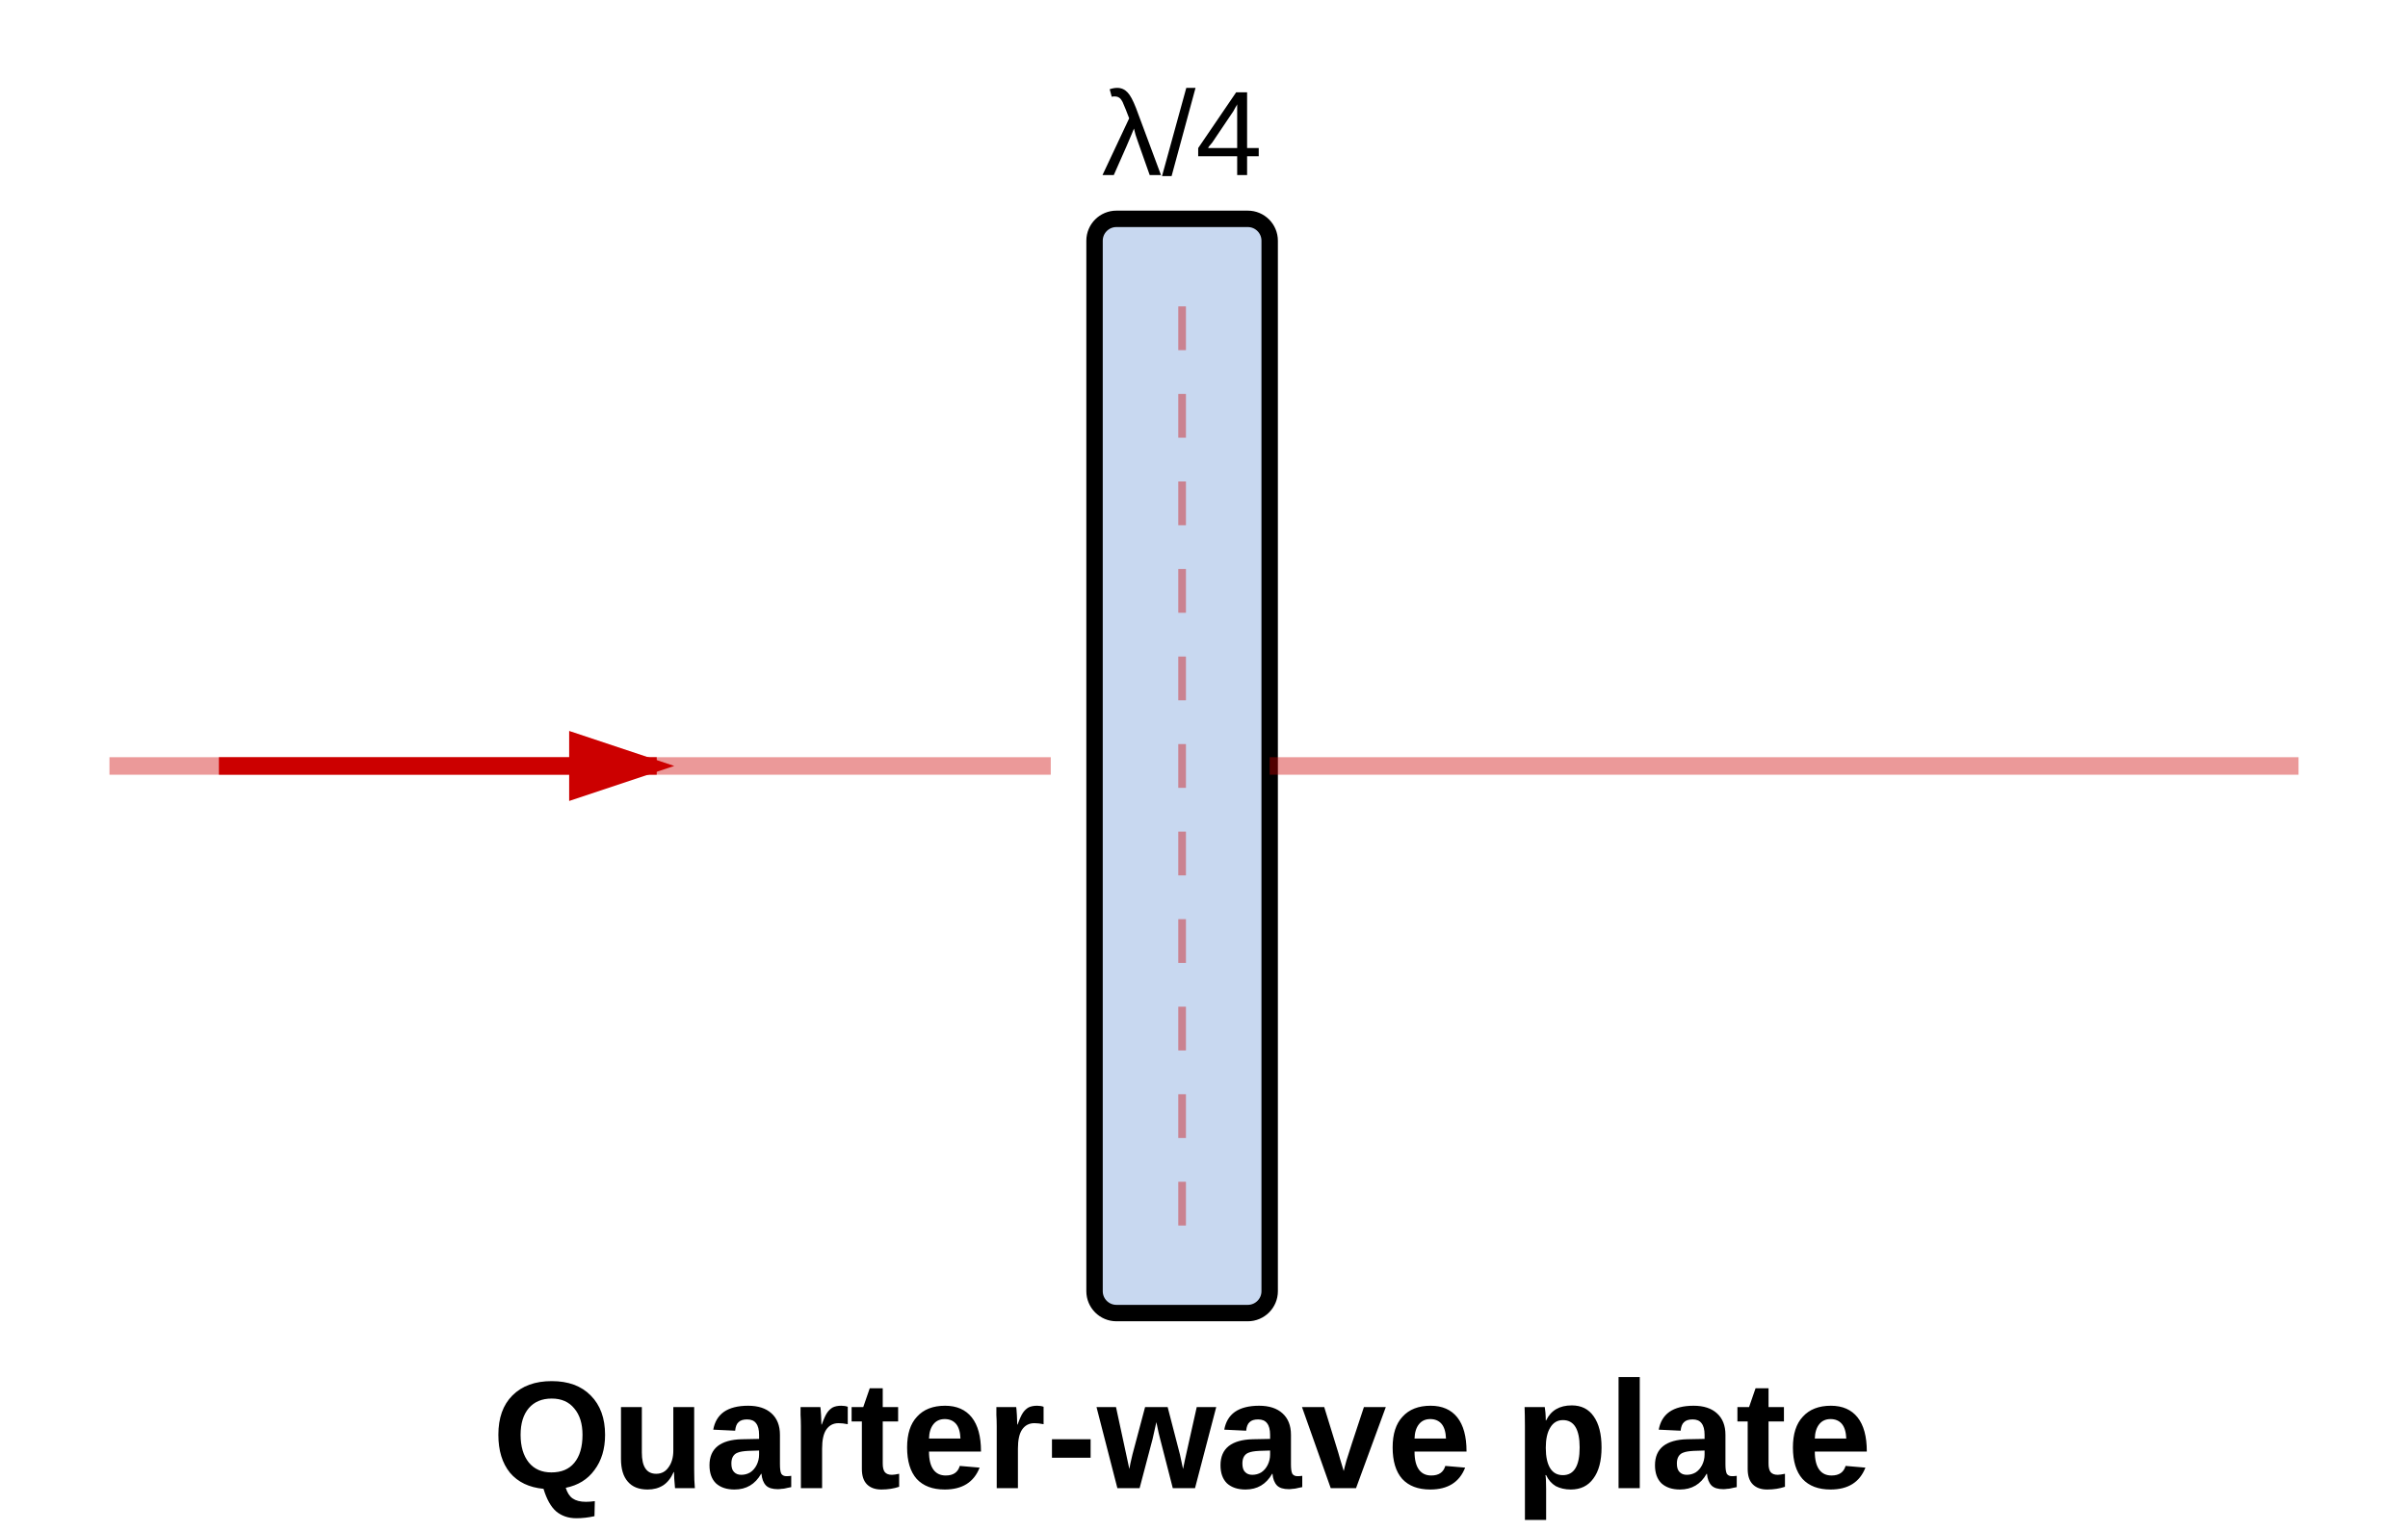
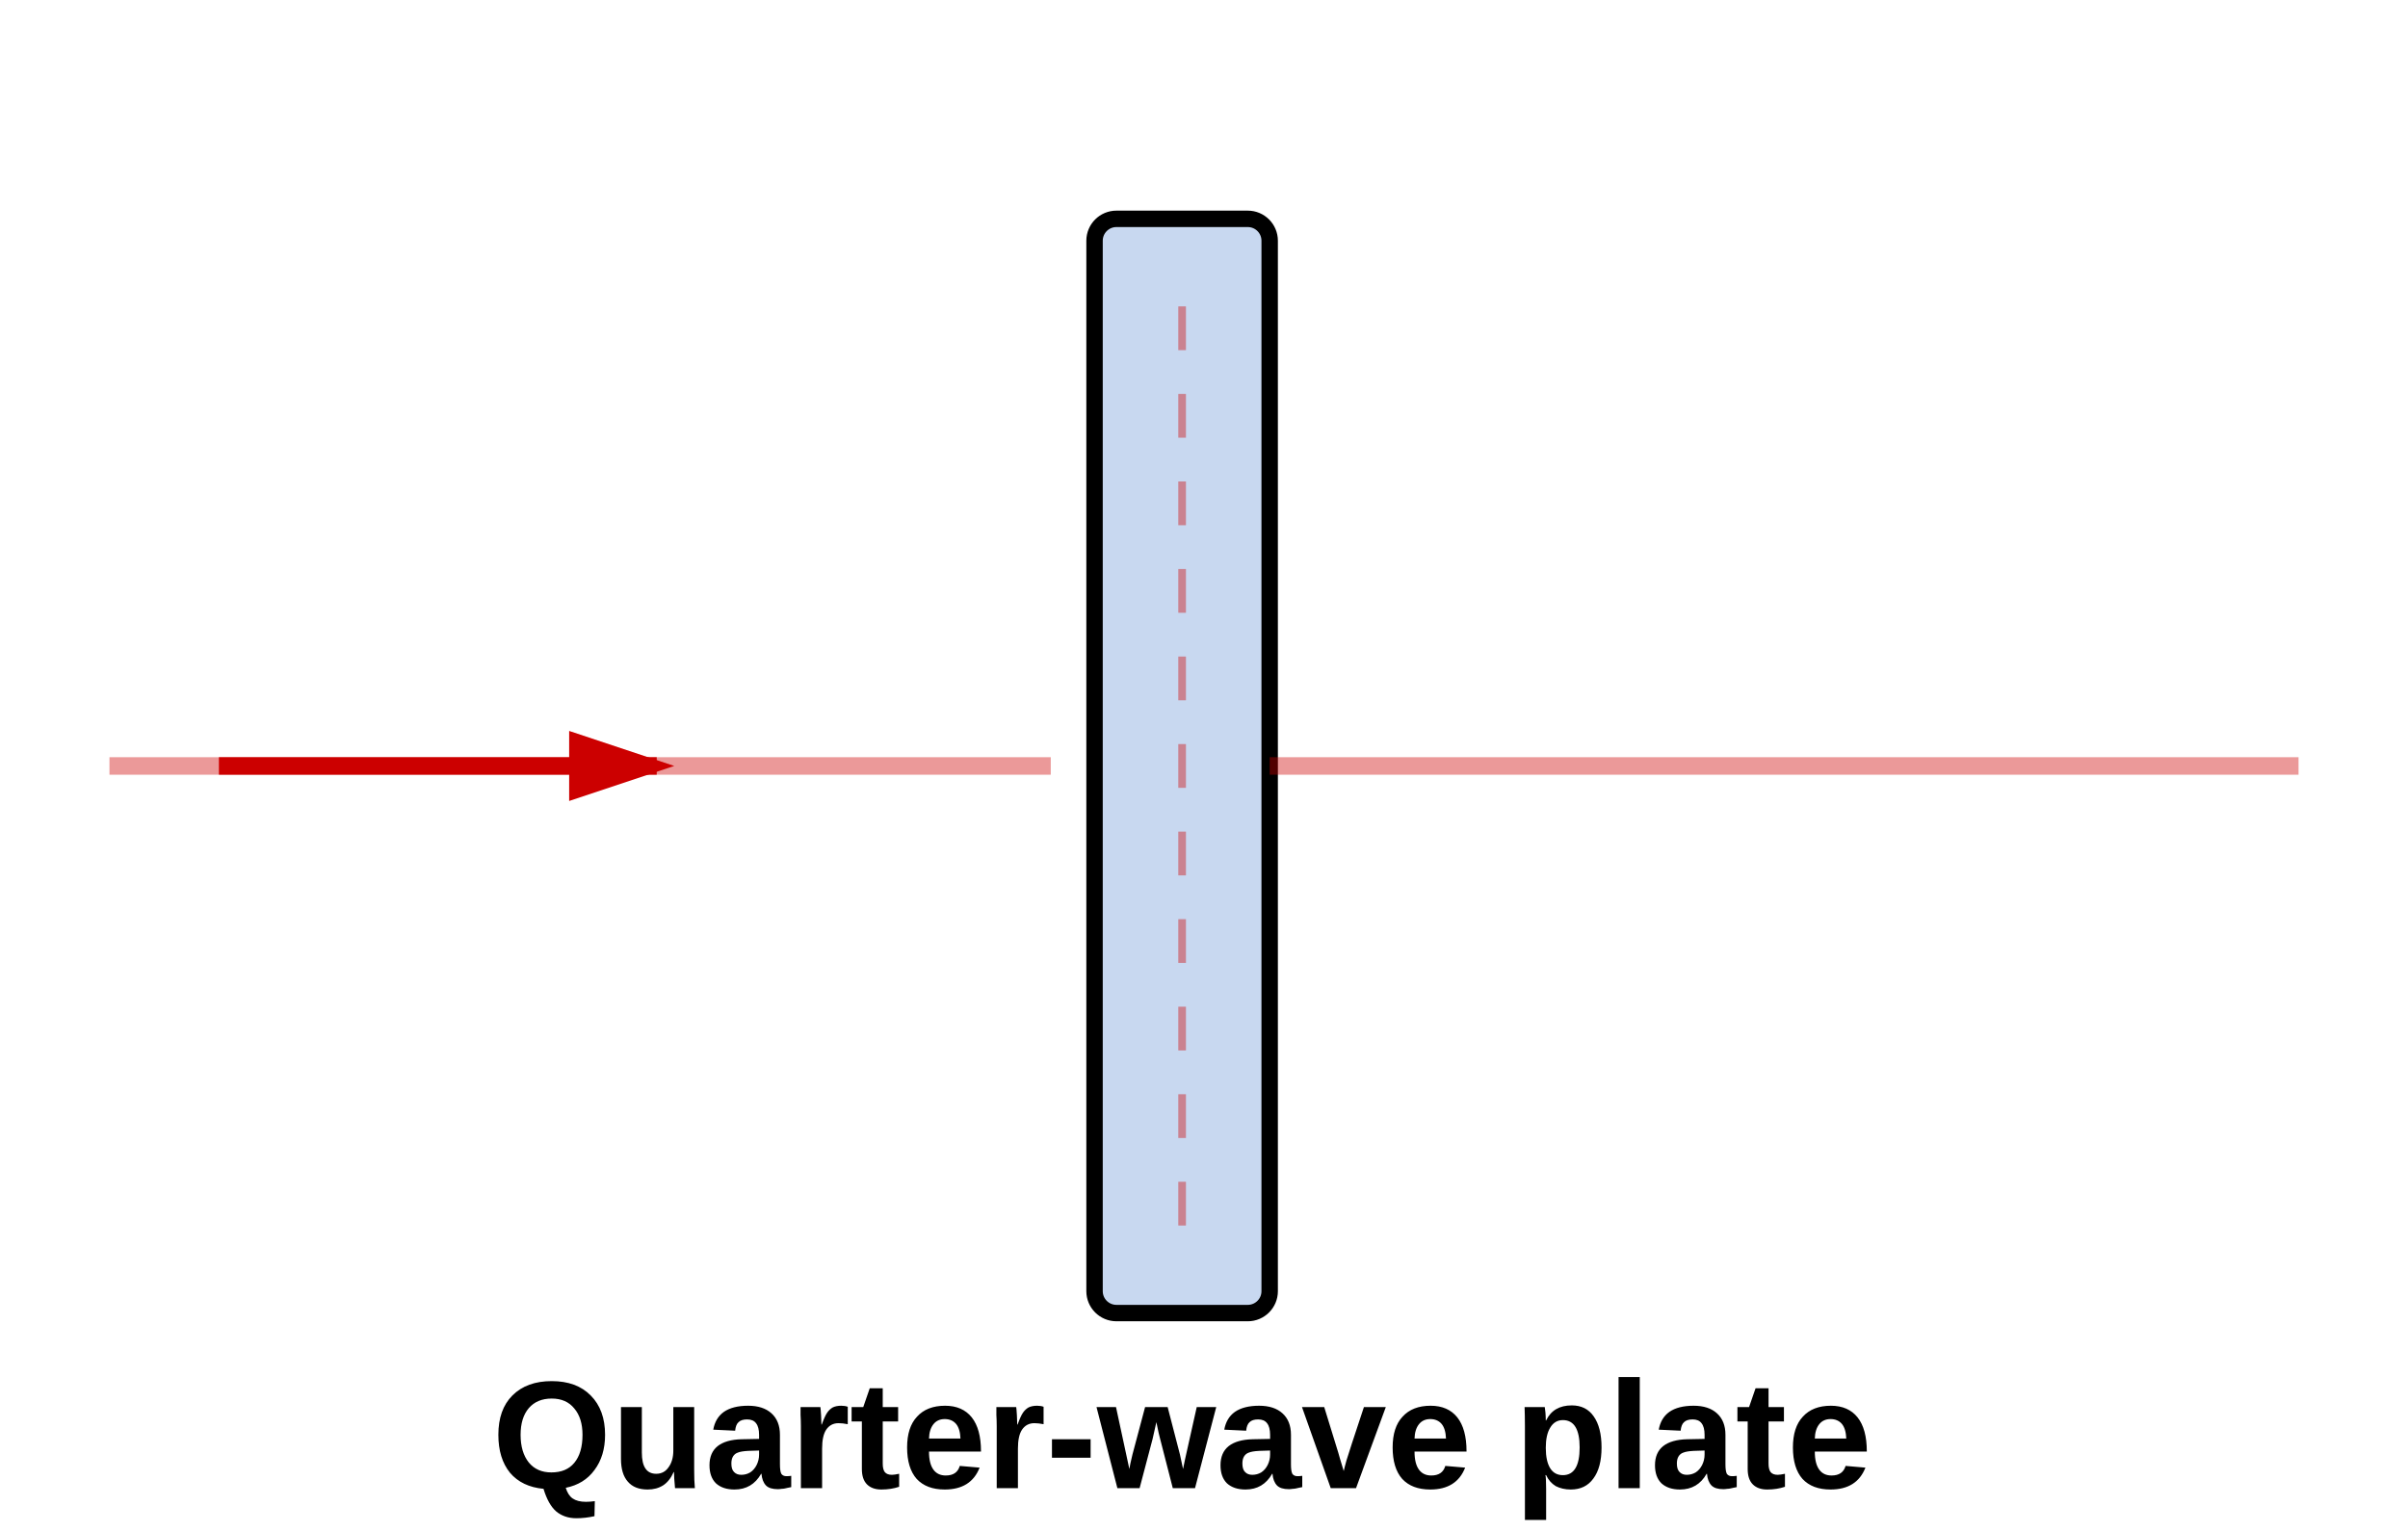
<svg xmlns="http://www.w3.org/2000/svg" viewBox="0 0 110 70" width="110" height="70" font-family="Arial, Helvetica, sans-serif">
  <defs>
    <marker id="arrowhead" markerWidth="6" markerHeight="4" refX="5" refY="2" orient="auto">
      <polygon points="0,0 6,2 0,4" fill="#000000" />
    </marker>
    <marker id="arrowhead-beam" markerWidth="6" markerHeight="4" refX="5" refY="2" orient="auto">
      <polygon points="0,0 6,2 0,4" fill="#CC0000" />
    </marker>
  </defs>
  <line x1="5" y1="35" x2="48" y2="35" stroke="#CC0000" stroke-width="0.8" opacity="0.4" />
  <rect x="50" y="10" width="8" height="50" rx="1" fill="#C8D8F0" stroke="#000000" stroke-width="0.75" />
-   <text x="54" y="8" font-family="Arial, Helvetica, sans-serif" font-size="5.5" fill="#000000" text-anchor="middle" font-weight="normal">λ/4</text>
  <line x1="54" y1="14" x2="54" y2="56" stroke="#CC0000" stroke-width="0.35" stroke-dasharray="2,2" opacity="0.4" />
  <line x1="58" y1="35" x2="105" y2="35" stroke="#CC0000" stroke-width="0.8" opacity="0.4" />
  <line x1="10" y1="35" x2="30" y2="35" stroke="#CC0000" stroke-width="0.8" marker-end="url(#arrowhead-beam)" />
  <text x="54" y="68" font-family="Arial, Helvetica, sans-serif" font-size="7" fill="#000000" text-anchor="middle" font-weight="bold">Quarter-wave plate</text>
</svg>
